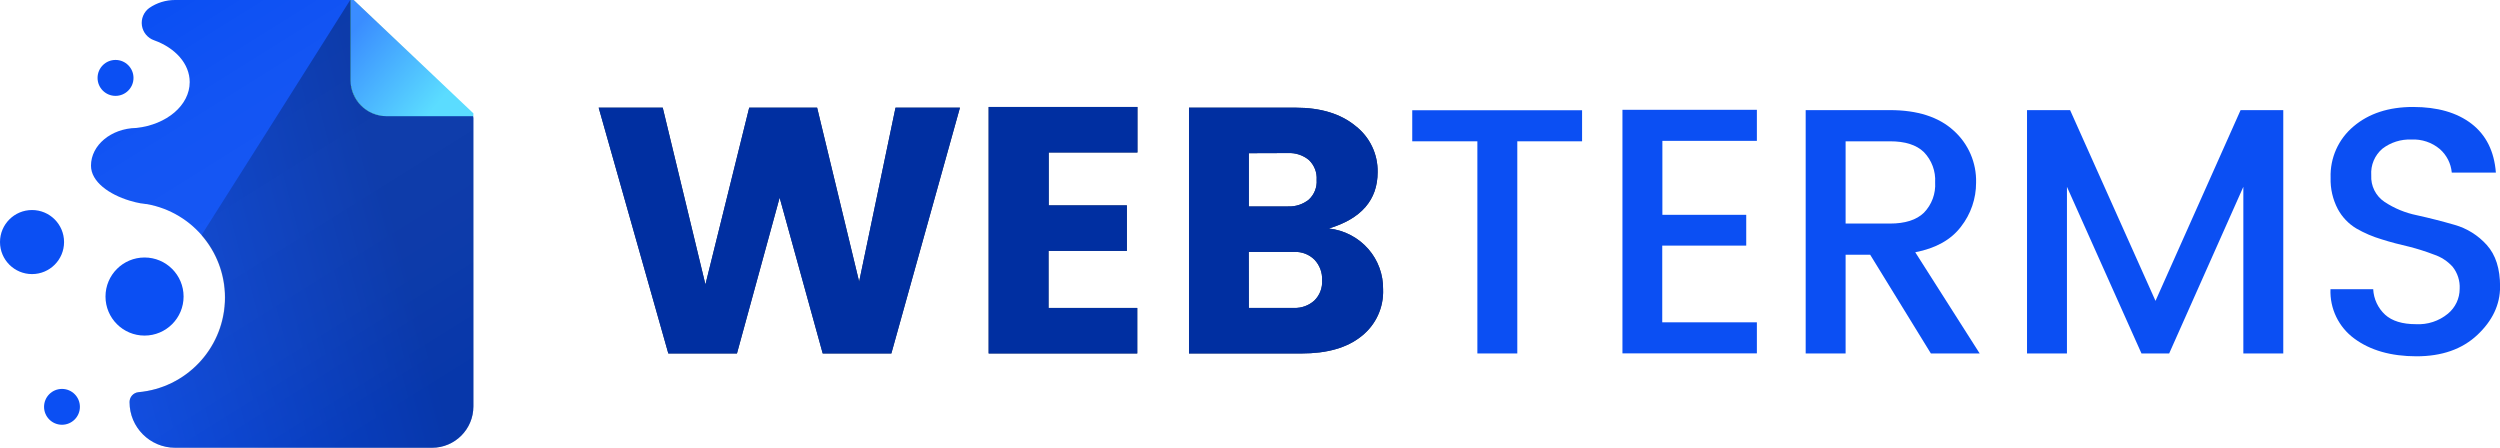
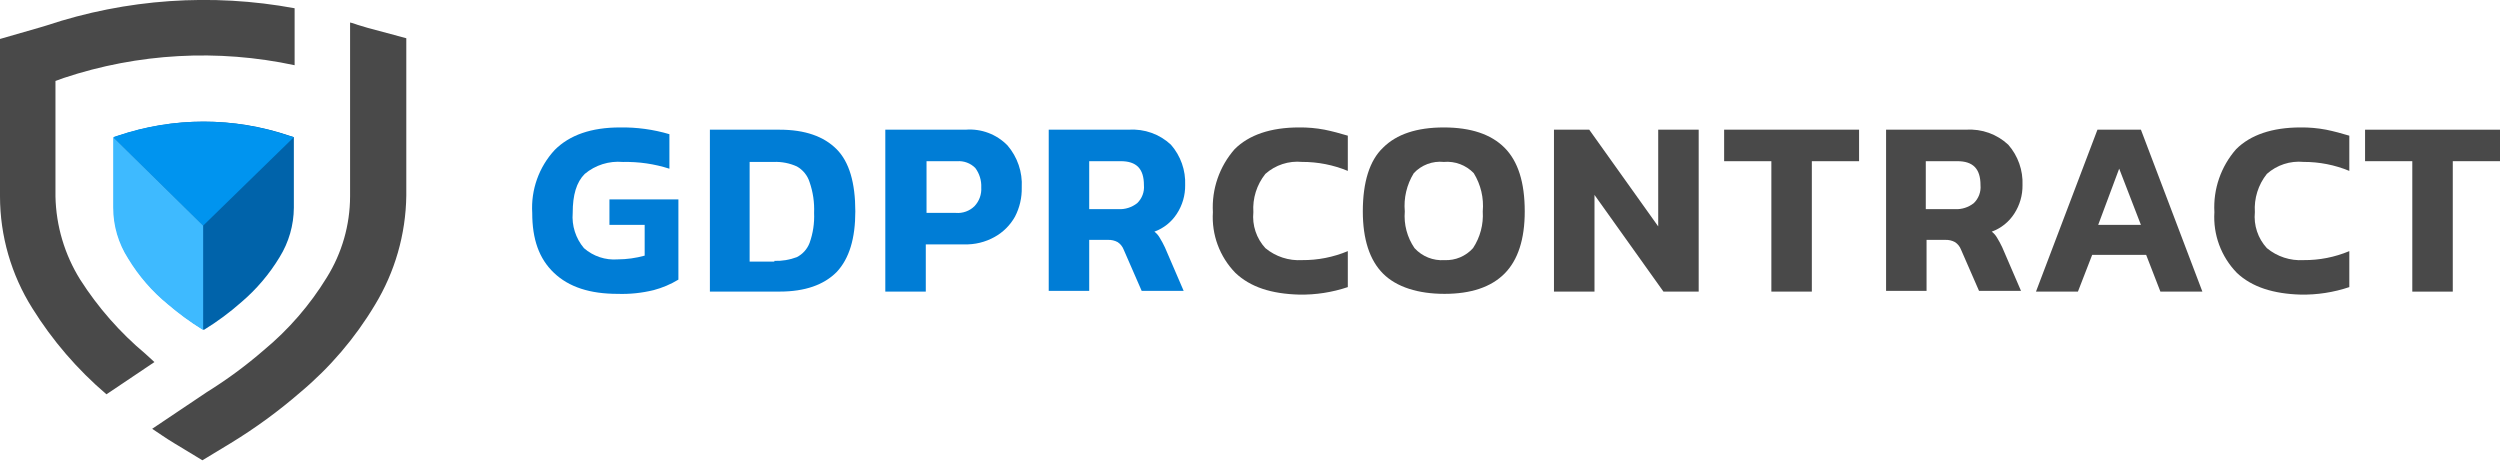
- <svg xmlns="http://www.w3.org/2000/svg" xmlns:xlink="http://www.w3.org/1999/xlink" viewBox="0 0 563.5 100.92">
-   <defs>
-     <style>.cls-1{isolation:isolate;}.cls-2{fill:#0b4ff3;}.cls-3{opacity:0.17;mix-blend-mode:screen;fill:url(#linear-gradient);}.cls-4{opacity:0.3;fill:url(#linear-gradient-2);}.cls-4,.cls-6{mix-blend-mode:color-burn;}.cls-5{fill:#5bdcff;}.cls-6{opacity:0.36;fill:url(#linear-gradient-3);}.cls-7{fill:#33415c;}.cls-8{fill:#002fa1;}</style>
-     <linearGradient id="linear-gradient" x1="33.83" y1="5.25" x2="88.61" y2="92.94" gradientUnits="userSpaceOnUse">
-       <stop offset="0" stop-color="#fff" stop-opacity="0" />
-       <stop offset="1" />
-     </linearGradient>
-     <linearGradient id="linear-gradient-2" x1="-1.89" y1="74.58" x2="88.65" y2="50.52" gradientUnits="userSpaceOnUse">
-       <stop offset="0" stop-opacity="0" />
-       <stop offset="1" />
-     </linearGradient>
-     <linearGradient id="linear-gradient-3" x1="96.81" y1="25.64" x2="77.52" y2="9.4" xlink:href="#linear-gradient-2" />
-   </defs>
-   <g class="cls-1">
-     <g id="Layer_2" data-name="Layer 2">
-       <g id="Layer_1-2" data-name="Layer 1">
-         <path class="cls-2" d="M106.7,26.66V91.6a9.32,9.32,0,0,1-9.32,9.32H39.47A10.28,10.28,0,0,1,29.2,90.63a2.23,2.23,0,0,1,2-2.23A21.41,21.41,0,0,0,33.1,46h-.16l-1-.15h0l-.13,0-1.25-.26h0c-.45-.1-.91-.23-1.36-.37-4.55-1.38-8.69-4.23-8.69-7.88,0-4.63,4.54-8.38,10.18-8.5h.07c6.8-.75,12-5.1,12-10.33,0-4.14-3.25-7.71-8-9.42a4.16,4.16,0,0,1-1.12-7.29A10.25,10.25,0,0,1,39.47,0h39.1a1.5,1.5,0,0,1,.37,0A1.78,1.78,0,0,1,80.37,1.8V17.54a1.8,1.8,0,0,0,.34,1.05c1.83,2.51,3.21,3.34,5.88,5.79a1.8,1.8,0,0,0,1.22.48H104.9A1.79,1.79,0,0,1,106.7,26.66Z" />
-         <path class="cls-3" d="M106.7,26.66V91.6a9.32,9.32,0,0,1-9.32,9.32H39.47A10.28,10.28,0,0,1,29.2,90.63a2.23,2.23,0,0,1,2-2.23A21.41,21.41,0,0,0,33.1,46h-.16l-1-.15h0l-.13,0-1.25-.26h0c-.45-.1-.91-.23-1.36-.37-4.55-1.38-8.69-4.23-8.69-7.88,0-4.63,4.54-8.38,10.18-8.5h.07c6.8-.75,12-5.1,12-10.33,0-4.14-3.25-7.71-8-9.42a4.16,4.16,0,0,1-1.12-7.29A10.25,10.25,0,0,1,39.47,0h39.1a1.5,1.5,0,0,1,.37,0A1.78,1.78,0,0,1,80.37,1.8V17.54a1.8,1.8,0,0,0,.34,1.05c1.83,2.51,3.21,3.34,5.88,5.79a1.8,1.8,0,0,0,1.22.48H104.9A1.79,1.79,0,0,1,106.7,26.66Z" />
-         <path class="cls-4" d="M106.7,26.66V91.6a9.32,9.32,0,0,1-9.32,9.32H39.47A10.28,10.28,0,0,1,29.2,90.63a2.24,2.24,0,0,1,2-2.23A21.44,21.44,0,0,0,50.65,67.1a21.18,21.18,0,0,0-5.2-14l.3-.62L61,28.4,78.94,0A1.79,1.79,0,0,1,80.37,1.8V17.54a1.8,1.8,0,0,0,.34,1.05c1.83,2.51,3.2,3.34,5.88,5.79a1.8,1.8,0,0,0,1.22.48H104.9A1.8,1.8,0,0,1,106.7,26.66Z" />
-         <path class="cls-5" d="M106.7,25.54v.65H87.1A8.12,8.12,0,0,1,79,18.07V0h.72Z" />
-         <path class="cls-6" d="M106.7,25.54v.65H87.1A8.12,8.12,0,0,1,79,18.07V0h.72Z" />
-         <circle class="cls-2" cx="26.04" cy="17.56" r="4.05" />
-         <path class="cls-2" d="M33.1,46h0Z" />
-         <circle class="cls-2" cx="32.58" cy="66.84" r="8.8" />
-         <circle class="cls-2" cx="7.22" cy="54.56" r="7.22" />
-         <circle class="cls-2" cx="13.97" cy="91.7" r="4.04" />
-         <path class="cls-7" d="M201.85,24.27h14.52l-15.46,55.4H185.44l-9.71-35.12-9.62,35.12H150.64l-15.7-55.4h14.44L159,64.12l9.87-39.85h15.31l9.47,39.22Z" />
-         <path class="cls-7" d="M256.38,24.11V34.37h-20V46.29H254V56.55H236.34V69.41h20V79.67H222.84V24.11Z" />
-         <path class="cls-7" d="M268,24.27h24.07q8.44,0,13.45,4.11a12.87,12.87,0,0,1,5,10.41q0,9.39-11,12.71a13.82,13.82,0,0,1,8.92,4.65,13.52,13.52,0,0,1,3.31,9.08,12.79,12.79,0,0,1-4.85,10.53q-4.85,3.92-13.53,3.91H268Zm13.49,10.26v12h8.84A7,7,0,0,0,295,45a5.52,5.52,0,0,0,1.77-4.46,5.65,5.65,0,0,0-1.77-4.5,6.91,6.91,0,0,0-4.7-1.54Zm0,34.88h10.18a6.52,6.52,0,0,0,4.58-1.66A5.87,5.87,0,0,0,298,63.18a6.29,6.29,0,0,0-1.73-4.66,6.09,6.09,0,0,0-4.5-1.74H281.47Z" />
-         <path class="cls-2" d="M318.32,31.85v-7H356.6v7H342V79.67h-9V31.85Z" />
-         <path class="cls-2" d="M396,24.75v7h-21.3V48.42H393.6v6.94H374.67V72.65H396v7h-30.3V24.75Z" />
-         <path class="cls-2" d="M416,57.42V79.67h-9V24.82H426q9.3,0,14.36,4.62a15.19,15.19,0,0,1,5.05,11.72A16.05,16.05,0,0,1,442,51.1q-3.36,4.42-10.3,5.76l14.52,22.81h-11L421.54,57.42Zm0-25.57V50.39H426q5.13,0,7.65-2.44a9,9,0,0,0,2.53-6.83,9.06,9.06,0,0,0-2.53-6.83q-2.52-2.45-7.65-2.44Z" />
-         <path class="cls-2" d="M514.65,24.82V79.67h-9V42.11L488.93,79.67h-6.24l-16.8-37.56V79.67h-9V24.82h9.71l19.25,43,19.18-43Z" />
-         <path class="cls-2" d="M543.53,31.45A10.07,10.07,0,0,0,537,33.51a7.22,7.22,0,0,0-2.52,6,6.77,6.77,0,0,0,3,6,20.62,20.62,0,0,0,7.26,3q4.26.94,8.52,2.17a15.35,15.35,0,0,1,7.26,4.54q3,3.32,3,9.39t-5.13,10.89q-5.13,4.82-13.73,4.81t-14-4a13.15,13.15,0,0,1-5.37-11.13h9.63a8.39,8.39,0,0,0,2.69,5.76c1.57,1.42,3.89,2.13,6.94,2.13a10.42,10.42,0,0,0,7.22-2.37,7.27,7.27,0,0,0,2.64-5.6,7.36,7.36,0,0,0-1.61-5,9.88,9.88,0,0,0-4.19-2.72A50.22,50.22,0,0,0,543,55.6c-2.05-.47-4.12-1-6.19-1.66a26.37,26.37,0,0,1-5.69-2.44,11.4,11.4,0,0,1-4.18-4.38,14.23,14.23,0,0,1-1.62-7.06,14.44,14.44,0,0,1,5.17-11.57q5.17-4.38,13.42-4.38t13.18,3.79q4.92,3.8,5.48,11h-9.94a8,8,0,0,0-2.68-5.29A9.21,9.21,0,0,0,543.53,31.45Z" />
-         <path class="cls-8" d="M201.85,24.27h14.52l-15.46,55.4H185.44l-9.71-35.12-9.62,35.12H150.64l-15.7-55.4h14.44L159,64.12l9.87-39.85h15.31l9.47,39.22Z" />
-         <path class="cls-8" d="M256.38,24.11V34.37h-20V46.29H254V56.55H236.34V69.41h20V79.67H222.84V24.11Z" />
-         <path class="cls-8" d="M268,24.27h24.07q8.44,0,13.45,4.11a12.87,12.87,0,0,1,5,10.41q0,9.39-11,12.71a13.82,13.82,0,0,1,8.92,4.65,13.52,13.52,0,0,1,3.31,9.08,12.79,12.79,0,0,1-4.85,10.53q-4.85,3.92-13.53,3.91H268Zm13.49,10.26v12h8.84A7,7,0,0,0,295,45a5.52,5.52,0,0,0,1.77-4.46,5.65,5.65,0,0,0-1.77-4.5,6.91,6.91,0,0,0-4.7-1.54Zm0,34.88h10.18a6.52,6.52,0,0,0,4.58-1.66A5.87,5.87,0,0,0,298,63.18a6.29,6.29,0,0,0-1.73-4.66,6.09,6.09,0,0,0-4.5-1.74H281.47Z" />
+ <svg xmlns="http://www.w3.org/2000/svg" width="282.433" height="51.999" viewBox="0 0 282.433 51.999">
+   <g id="logo" transform="translate(0 0.001)">
+     <g id="Group_231" data-name="Group 231" transform="translate(0 -0.001)">
+       <path id="Path_297" data-name="Path 297" d="M35.525,17.982v7.961a10.736,10.736,0,0,1-1.609,5.589A20.831,20.831,0,0,1,29.6,36.614a30.386,30.386,0,0,1-4.234,3.133c-.085,0-.085-.085-.169-.085a31.488,31.488,0,0,1-3.811-2.795A20.141,20.141,0,0,1,16.894,31.7,10.644,10.644,0,0,1,15.2,25.943V17.982h0l.508-.169a30.143,30.143,0,0,1,19.309,0Z" transform="translate(-2.327 -2.483)" fill="#0063aa" />
+       <path id="Path_298" data-name="Path 298" d="M44.605,3.593l-.847-.254c-.339-.085-.678-.254-1.1-.339V22.648a17.4,17.4,0,0,1-2.625,9.146,33.173,33.173,0,0,1-7.114,8.215,50.4,50.4,0,0,1-6.436,4.743L20.3,48.9c.762.508,1.609,1.1,2.456,1.609l3.218,1.948,3.218-1.948a58.673,58.673,0,0,0,7.876-5.759,38.823,38.823,0,0,0,8.384-9.824,24.387,24.387,0,0,0,3.557-12.364V4.778Z" transform="translate(-3.108 -0.458)" fill="#494949" />
+       <path id="Path_299" data-name="Path 299" d="M16.429,39.972a36.663,36.663,0,0,1-7.368-8.384,18.461,18.461,0,0,1-2.795-9.4V9.146L7.2,8.807a49.64,49.64,0,0,1,26.084-1.44V.931A56.313,56.313,0,0,0,5.251,2.879L4.4,3.133,0,4.4V22.188A23.776,23.776,0,0,0,3.642,34.806a41.866,41.866,0,0,0,8.384,9.739l5.42-3.642Z" transform="translate(0 0.001)" fill="#494949" />
+       <path id="Path_300" data-name="Path 300" d="M35.51,17.982,25.263,27.975,15.1,17.982h0l.508-.169a30.143,30.143,0,0,1,19.309,0Z" transform="translate(-2.312 -2.483)" fill="#0094ef" />
+       <path id="Path_301" data-name="Path 301" d="M25.263,28.293V40.065c-.085,0-.085-.085-.169-.085a31.488,31.488,0,0,1-3.811-2.795,20.141,20.141,0,0,1-4.488-5.166A10.644,10.644,0,0,1,15.1,26.261V18.3Z" transform="translate(-2.312 -2.801)" fill="#3ebaff" />
+     </g>
+     <g id="Group_236" data-name="Group 236" transform="translate(60.128 14.397)">
+       <g id="Group_233" data-name="Group 233" transform="translate(0 0)">
+         <g id="Group_232" data-name="Group 232">
+           <path id="Path_302" data-name="Path 302" d="M73.456,33.429C71.762,31.82,71,29.618,71,26.654a9.617,9.617,0,0,1,2.541-7.114Q76.081,17,80.908,17a18.586,18.586,0,0,1,5.589.762v3.9a15.985,15.985,0,0,0-5.251-.762,5.879,5.879,0,0,0-4.319,1.355c-.932.932-1.355,2.371-1.355,4.4a5.48,5.48,0,0,0,1.27,3.98,5.176,5.176,0,0,0,3.811,1.27,11.526,11.526,0,0,0,3.049-.423V28.009h-3.98V25.13h7.791v9.062a10.674,10.674,0,0,1-2.795,1.186,14.991,14.991,0,0,1-4.065.423C77.521,35.8,75.15,35.038,73.456,33.429Z" transform="translate(-71 -17)" fill="#007dd6" />
+           <path id="Path_303" data-name="Path 303" d="M94.7,17.3h7.876c2.879,0,5,.762,6.436,2.2s2.117,3.811,2.117,7.029c0,3.049-.678,5.335-2.117,6.86-1.44,1.44-3.557,2.2-6.436,2.2H94.7Zm7.283,14.82a6.564,6.564,0,0,0,2.541-.423,3,3,0,0,0,1.44-1.609,8.9,8.9,0,0,0,.508-3.388,9.391,9.391,0,0,0-.508-3.472,3.093,3.093,0,0,0-1.44-1.778,5.794,5.794,0,0,0-2.625-.508h-2.71V32.205h2.795Z" transform="translate(-74.629 -17.046)" fill="#007dd6" />
+           <path id="Path_304" data-name="Path 304" d="M118.185,17.3h8.977a5.951,5.951,0,0,1,4.743,1.778,6.717,6.717,0,0,1,1.609,4.743,6.8,6.8,0,0,1-.762,3.3,5.929,5.929,0,0,1-2.287,2.287,6.6,6.6,0,0,1-3.472.847h-4.319v5.335H118.1V17.3Zm7.876,9.4a2.693,2.693,0,0,0,2.117-.762,2.818,2.818,0,0,0,.762-2.117,3.416,3.416,0,0,0-.678-2.2,2.619,2.619,0,0,0-2.033-.762h-3.472V26.7Z" transform="translate(-78.212 -17.046)" fill="#007dd6" />
+           <path id="Path_305" data-name="Path 305" d="M139.8,17.3h9.146a6.347,6.347,0,0,1,4.743,1.694,6.522,6.522,0,0,1,1.609,4.573,5.755,5.755,0,0,1-.932,3.218,5.073,5.073,0,0,1-2.541,2.033,2.283,2.283,0,0,1,.593.677,11.083,11.083,0,0,1,.593,1.1l2.117,4.912h-4.743l-2.032-4.658a1.769,1.769,0,0,0-.678-.847,2.119,2.119,0,0,0-1.1-.254h-2.117v5.759h-4.573V17.3Zm7.961,8.977a3.169,3.169,0,0,0,2.117-.677,2.5,2.5,0,0,0,.762-2.033c0-1.863-.847-2.71-2.625-2.71h-3.557v5.42Z" transform="translate(-81.535 -17.046)" fill="#007dd6" />
+         </g>
+       </g>
+       <g id="Group_235" data-name="Group 235" transform="translate(76.896)">
+         <g id="Group_234" data-name="Group 234">
+           <path id="Path_306" data-name="Path 306" d="M164.341,33.429a9.01,9.01,0,0,1-2.541-6.86,9.934,9.934,0,0,1,2.456-7.114c1.609-1.609,4.065-2.456,7.283-2.456a14.558,14.558,0,0,1,2.879.254c.847.169,1.778.423,2.625.677v3.98a13.379,13.379,0,0,0-5.166-1.016,5.448,5.448,0,0,0-4.15,1.355,6.269,6.269,0,0,0-1.355,4.319,5.241,5.241,0,0,0,1.355,4.065,5.948,5.948,0,0,0,4.15,1.355,13.075,13.075,0,0,0,5.166-1.016v4.065a16.323,16.323,0,0,1-5.5.847C168.406,35.8,166.034,35.038,164.341,33.429Z" transform="translate(-161.8 -17)" fill="#494949" />
+           <path id="Path_307" data-name="Path 307" d="M184.087,33.514c-1.524-1.524-2.287-3.9-2.287-7.029,0-3.3.762-5.759,2.287-7.2Q186.373,17,190.946,17t6.86,2.287c1.524,1.524,2.287,3.9,2.287,7.2,0,3.133-.762,5.5-2.287,7.029S194,35.8,191.031,35.8,185.611,35.038,184.087,33.514Zm10.163-2.879a6.756,6.756,0,0,0,1.1-4.15,7.032,7.032,0,0,0-1.016-4.319,4.168,4.168,0,0,0-3.388-1.27,4.056,4.056,0,0,0-3.388,1.27,7.032,7.032,0,0,0-1.016,4.319,6.391,6.391,0,0,0,1.1,4.15,4.2,4.2,0,0,0,3.387,1.355A4.076,4.076,0,0,0,194.249,30.635Z" transform="translate(-164.862 -17)" fill="#494949" />
+           <path id="Path_308" data-name="Path 308" d="M207.385,17.3h3.9l7.791,10.925V17.3h4.573V35.593h-3.98l-7.791-10.925V35.593H207.3V17.3Z" transform="translate(-168.767 -17.046)" fill="#494949" />
+           <path id="Path_309" data-name="Path 309" d="M235.335,20.857H230V17.3h15.244v3.557h-5.335V35.593h-4.573Z" transform="translate(-172.243 -17.046)" fill="#494949" />
+           <path id="Path_310" data-name="Path 310" d="M251.5,17.3h9.146a6.347,6.347,0,0,1,4.742,1.694A6.522,6.522,0,0,1,267,23.567a5.755,5.755,0,0,1-.932,3.218,5.073,5.073,0,0,1-2.541,2.033,2.283,2.283,0,0,1,.593.677,11.083,11.083,0,0,1,.593,1.1l2.117,4.912h-4.743l-2.033-4.658a1.769,1.769,0,0,0-.677-.847,2.119,2.119,0,0,0-1.1-.254h-2.117v5.759h-4.573V17.3Zm7.876,8.977a3.169,3.169,0,0,0,2.117-.677,2.5,2.5,0,0,0,.762-2.033c0-1.863-.847-2.71-2.625-2.71h-3.557v5.42Z" transform="translate(-175.535 -17.046)" fill="#494949" />
+           <path id="Path_311" data-name="Path 311" d="M278.544,17.3h4.912L290.4,35.593h-4.743l-1.609-4.15h-6.1l-1.609,4.15H271.6Zm4.912,10.755L281,21.7l-2.371,6.352Z" transform="translate(-178.613 -17.046)" fill="#494949" />
+           <path id="Path_312" data-name="Path 312" d="M297.941,33.429a9.011,9.011,0,0,1-2.541-6.86,9.934,9.934,0,0,1,2.456-7.114c1.609-1.609,4.065-2.456,7.283-2.456a14.558,14.558,0,0,1,2.879.254c.847.169,1.778.423,2.625.677v3.98a13.379,13.379,0,0,0-5.166-1.016,5.449,5.449,0,0,0-4.15,1.355,6.269,6.269,0,0,0-1.355,4.319,5.241,5.241,0,0,0,1.355,4.065,5.948,5.948,0,0,0,4.15,1.355,13.075,13.075,0,0,0,5.166-1.016v4.065a16.323,16.323,0,0,1-5.5.847C302.09,35.8,299.634,35.038,297.941,33.429Z" transform="translate(-182.257 -17)" fill="#494949" />
+           <path id="Path_313" data-name="Path 313" d="M320.835,20.857H315.5V17.3h15.244v3.557h-5.335V35.593h-4.573V20.857Z" transform="translate(-185.335 -17.046)" fill="#494949" />
+         </g>
      </g>
    </g>
  </g>
</svg>
